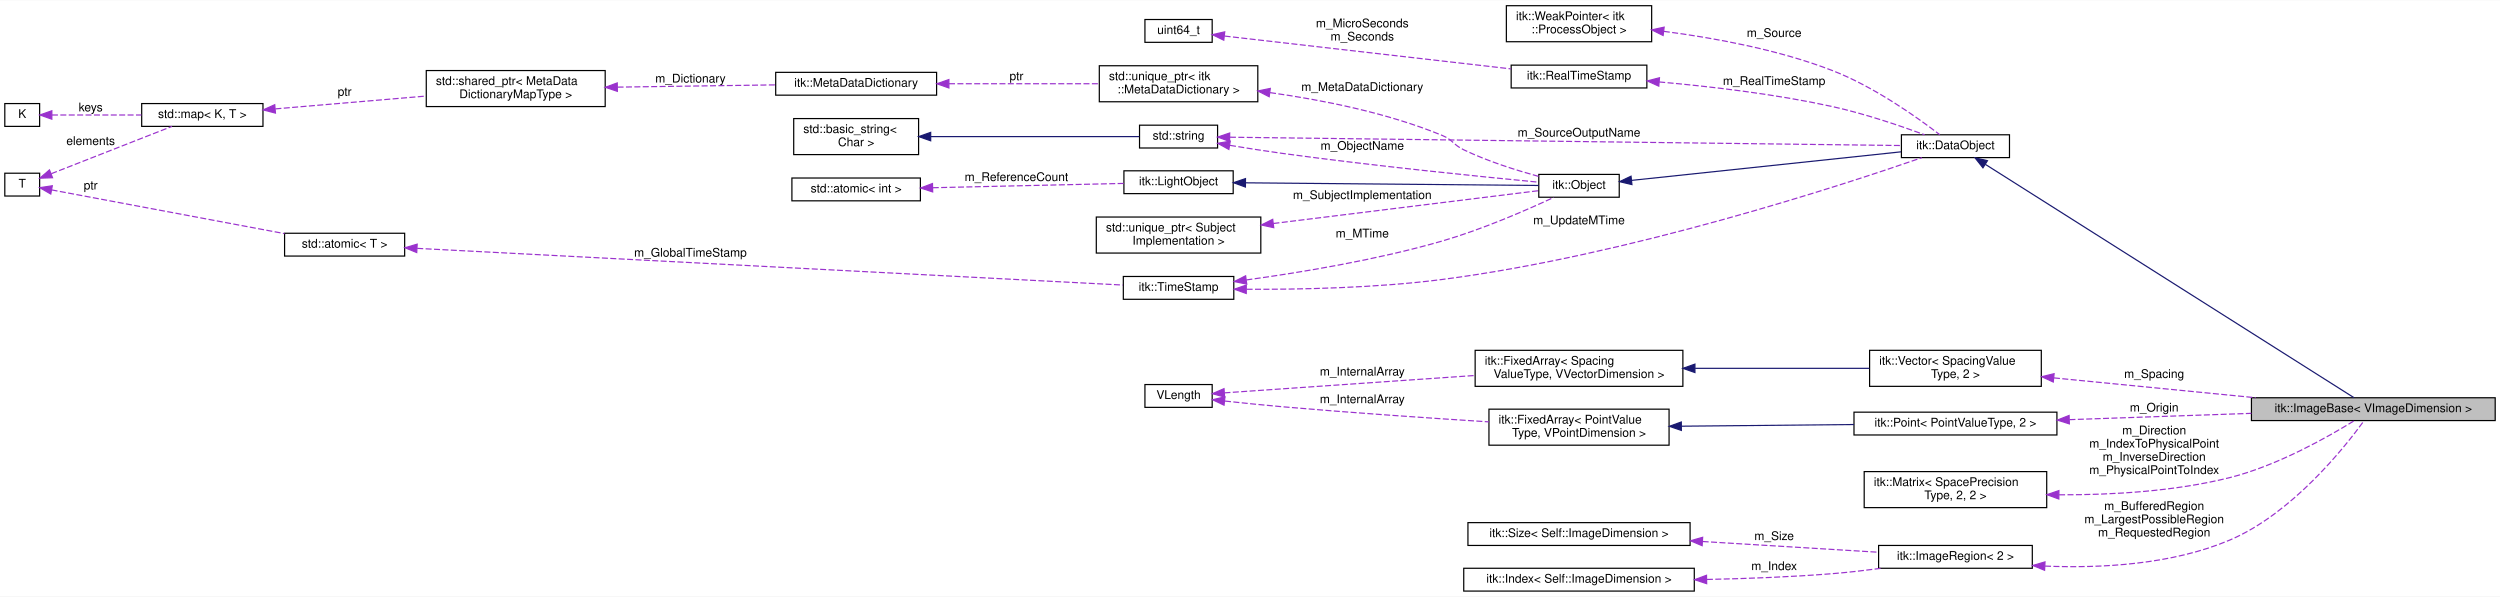
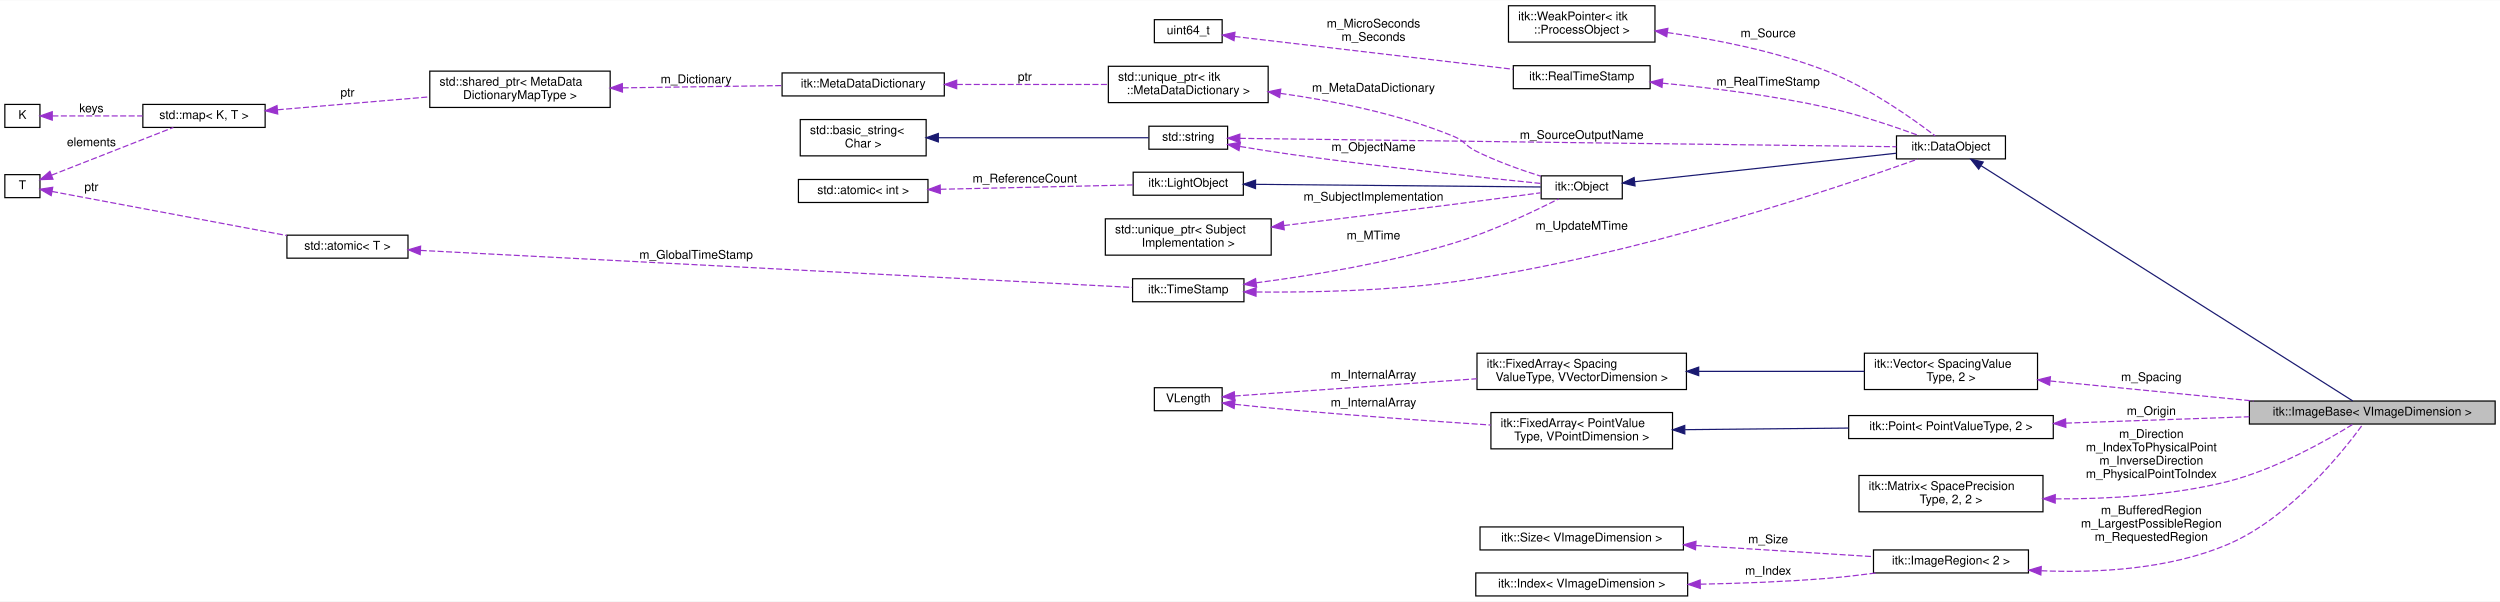
- <svg xmlns="http://www.w3.org/2000/svg" xmlns:xlink="http://www.w3.org/1999/xlink" width="2082pt" height="497pt" viewBox="0.00 0.00 2082.00 496.50">
+ <svg xmlns="http://www.w3.org/2000/svg" xmlns:xlink="http://www.w3.org/1999/xlink" width="2065pt" height="497pt" viewBox="0.00 0.00 2065.00 496.50">
  <g id="graph0" class="graph" transform="scale(1 1) rotate(0) translate(4 492.5)">
-     <polygon fill="white" stroke="transparent" points="-4,4 -4,-492.5 2078,-492.5 2078,4 -4,4" />
+     <polygon fill="white" stroke="transparent" points="-4,4 -4,-492.5 2061,-492.5 2061,4 -4,4" />
    <g id="node1" class="node">
      <g id="a_node1">
        <a xlink:title="Base class for templated image classes.">
-           <polygon fill="#bfbfbf" stroke="black" points="1871,-142.5 1871,-161.5 2074,-161.5 2074,-142.5 1871,-142.5" />
-           <text text-anchor="middle" x="1972.5" y="-149.5" font-family="Helvetica,sans-Serif" font-size="10.00">itk::ImageBase&lt; VImageDimension &gt;</text>
+           <polygon fill="#bfbfbf" stroke="black" points="1854,-142.5 1854,-161.5 2057,-161.5 2057,-142.5 1854,-142.5" />
+           <text text-anchor="middle" x="1955.5" y="-149.5" font-family="Helvetica,sans-Serif" font-size="10.00">itk::ImageBase&lt; VImageDimension &gt;</text>
        </a>
      </g>
    </g>
    <g id="node2" class="node">
      <g id="a_node2">
        <a xlink:href="classitk_1_1DataObject.html" target="_top" xlink:title="Base class for all data objects in ITK.">
-           <polygon fill="white" stroke="black" points="1579.5,-361.5 1579.5,-380.5 1669.5,-380.5 1669.5,-361.5 1579.5,-361.5" />
-           <text text-anchor="middle" x="1624.5" y="-368.5" font-family="Helvetica,sans-Serif" font-size="10.00">itk::DataObject</text>
+           <polygon fill="white" stroke="black" points="1562.5,-361.5 1562.5,-380.5 1652.5,-380.5 1652.5,-361.5 1562.5,-361.5" />
+           <text text-anchor="middle" x="1607.5" y="-368.5" font-family="Helvetica,sans-Serif" font-size="10.00">itk::DataObject</text>
        </a>
      </g>
    </g>
    <g id="edge1" class="edge">
-       <path fill="none" stroke="midnightblue" d="M1649.38,-355.89C1715.89,-313.79 1901.94,-196.03 1956.36,-161.58" />
-       <polygon fill="midnightblue" stroke="midnightblue" points="1647.39,-353 1640.81,-361.31 1651.14,-358.92 1647.39,-353" />
+       <path fill="none" stroke="midnightblue" d="M1632.38,-355.89C1698.89,-313.79 1884.94,-196.03 1939.36,-161.58" />
+       <polygon fill="midnightblue" stroke="midnightblue" points="1630.39,-353 1623.81,-361.31 1634.14,-358.92 1630.39,-353" />
    </g>
    <g id="node3" class="node">
      <g id="a_node3">
        <a xlink:href="classitk_1_1Object.html" target="_top" xlink:title="Base class for most ITK classes.">
-           <polygon fill="white" stroke="black" points="1277.5,-328.5 1277.5,-347.5 1344.5,-347.5 1344.5,-328.5 1277.5,-328.5" />
-           <text text-anchor="middle" x="1311" y="-335.5" font-family="Helvetica,sans-Serif" font-size="10.00">itk::Object</text>
+           <polygon fill="white" stroke="black" points="1269,-328.5 1269,-347.5 1336,-347.5 1336,-328.5 1269,-328.5" />
+           <text text-anchor="middle" x="1302.5" y="-335.5" font-family="Helvetica,sans-Serif" font-size="10.00">itk::Object</text>
        </a>
      </g>
    </g>
    <g id="edge2" class="edge">
-       <path fill="none" stroke="midnightblue" d="M1354.85,-342.54C1413.84,-348.79 1519.53,-359.99 1579.25,-366.31" />
-       <polygon fill="midnightblue" stroke="midnightblue" points="1355.06,-339.04 1344.75,-341.47 1354.32,-346 1355.06,-339.04" />
+       <path fill="none" stroke="midnightblue" d="M1346.38,-342.67C1403.65,-348.91 1504.61,-359.9 1562.46,-366.2" />
+       <polygon fill="midnightblue" stroke="midnightblue" points="1346.53,-339.17 1336.21,-341.56 1345.78,-346.13 1346.53,-339.17" />
    </g>
    <g id="node4" class="node">
      <g id="a_node4">
        <a xlink:href="classitk_1_1LightObject.html" target="_top" xlink:title="Light weight base class for most itk classes.">
          <polygon fill="white" stroke="black" points="932,-331.5 932,-350.5 1023,-350.5 1023,-331.5 932,-331.5" />
          <text text-anchor="middle" x="977.5" y="-338.5" font-family="Helvetica,sans-Serif" font-size="10.00">itk::LightObject</text>
        </a>
      </g>
    </g>
    <g id="edge3" class="edge">
-       <path fill="none" stroke="midnightblue" d="M1033.53,-340.5C1103.13,-339.87 1220.71,-338.81 1277.45,-338.29" />
-       <polygon fill="midnightblue" stroke="midnightblue" points="1033.18,-337 1023.21,-340.6 1033.24,-344 1033.18,-337" />
+       <path fill="none" stroke="midnightblue" d="M1033.09,-340.49C1100.55,-339.87 1213.2,-338.82 1268.64,-338.31" />
+       <polygon fill="midnightblue" stroke="midnightblue" points="1033.04,-336.99 1023.07,-340.59 1033.1,-343.99 1033.04,-336.99" />
    </g>
    <g id="node5" class="node">
      <g id="a_node5">
        <a xlink:title=" ">
          <polygon fill="white" stroke="black" points="655.5,-325.5 655.5,-344.5 762.5,-344.5 762.5,-325.5 655.5,-325.5" />
          <text text-anchor="middle" x="709" y="-332.5" font-family="Helvetica,sans-Serif" font-size="10.00">std::atomic&lt; int &gt;</text>
        </a>
      </g>
    </g>
    <g id="edge4" class="edge">
      <path fill="none" stroke="#9a32cd" stroke-dasharray="5,2" d="M772.8,-336.41C821.7,-337.51 888.37,-339.02 931.92,-340" />
      <polygon fill="#9a32cd" stroke="#9a32cd" points="772.73,-332.91 762.65,-336.19 772.57,-339.91 772.73,-332.91" />
      <text text-anchor="middle" x="842.5" y="-342" font-family="Helvetica,sans-Serif" font-size="10.00"> m_ReferenceCount</text>
    </g>
    <g id="node6" class="node">
      <g id="a_node6">
        <a xlink:href="classitk_1_1TimeStamp.html" target="_top" xlink:title="Generate a unique, increasing time value.">
          <polygon fill="white" stroke="black" points="931.5,-243.5 931.5,-262.5 1023.5,-262.5 1023.5,-243.5 931.5,-243.5" />
          <text text-anchor="middle" x="977.5" y="-250.5" font-family="Helvetica,sans-Serif" font-size="10.00">itk::TimeStamp</text>
        </a>
      </g>
    </g>
    <g id="edge19" class="edge">
-       <path fill="none" stroke="#9a32cd" stroke-dasharray="5,2" d="M1034.17,-251.84C1078.47,-251.62 1141.94,-252.89 1197,-260 1351.42,-279.93 1529.84,-338.32 1596.53,-361.42" />
-       <polygon fill="#9a32cd" stroke="#9a32cd" points="1033.87,-248.34 1023.9,-251.92 1033.93,-255.34 1033.87,-248.34" />
-       <text text-anchor="middle" x="1311" y="-306" font-family="Helvetica,sans-Serif" font-size="10.00"> m_UpdateMTime</text>
+       <path fill="none" stroke="#9a32cd" stroke-dasharray="5,2" d="M1033.79,-251.55C1078.12,-251.17 1141.84,-252.34 1197,-260 1345.11,-280.55 1515.82,-338.31 1580.16,-361.34" />
+       <polygon fill="#9a32cd" stroke="#9a32cd" points="1033.47,-248.06 1023.51,-251.67 1033.55,-255.06 1033.47,-248.06" />
+       <text text-anchor="middle" x="1302.5" y="-303" font-family="Helvetica,sans-Serif" font-size="10.00"> m_UpdateMTime</text>
    </g>
    <g id="edge5" class="edge">
-       <path fill="none" stroke="#9a32cd" stroke-dasharray="5,2" d="M1033.97,-259.62C1078.58,-265.73 1142.57,-276.25 1197,-292 1230.57,-301.71 1267.81,-318.01 1290.04,-328.38" />
-       <polygon fill="#9a32cd" stroke="#9a32cd" points="1034.29,-256.13 1023.91,-258.28 1033.36,-263.07 1034.29,-256.13" />
+       <path fill="none" stroke="#9a32cd" stroke-dasharray="5,2" d="M1033.67,-259.15C1078.37,-265.01 1142.63,-275.44 1197,-292 1228.48,-301.59 1263.07,-318.08 1283.51,-328.5" />
+       <polygon fill="#9a32cd" stroke="#9a32cd" points="1033.96,-255.66 1023.59,-257.87 1033.07,-262.61 1033.96,-255.66" />
      <text text-anchor="middle" x="1130.5" y="-295" font-family="Helvetica,sans-Serif" font-size="10.00"> m_MTime</text>
    </g>
    <g id="node7" class="node">
      <g id="a_node7">
        <a xlink:title=" ">
          <polygon fill="white" stroke="black" points="233,-279.5 233,-298.5 333,-298.5 333,-279.5 233,-279.5" />
          <text text-anchor="middle" x="283" y="-286.5" font-family="Helvetica,sans-Serif" font-size="10.00">std::atomic&lt; T &gt;</text>
        </a>
      </g>
    </g>
    <g id="edge6" class="edge">
      <path fill="none" stroke="#9a32cd" stroke-dasharray="5,2" d="M343.46,-285.91C479.32,-278.85 810.08,-261.65 931.14,-255.36" />
      <polygon fill="#9a32cd" stroke="#9a32cd" points="343.05,-282.43 333.25,-286.44 343.42,-289.42 343.05,-282.43" />
      <text text-anchor="middle" x="571" y="-279" font-family="Helvetica,sans-Serif" font-size="10.00"> m_GlobalTimeStamp</text>
    </g>
    <g id="node8" class="node">
      <g id="a_node8">
        <a xlink:title=" ">
          <polygon fill="white" stroke="black" points="0,-329.5 0,-348.5 29,-348.5 29,-329.5 0,-329.5" />
          <text text-anchor="middle" x="14.5" y="-336.5" font-family="Helvetica,sans-Serif" font-size="10.00">T</text>
        </a>
      </g>
    </g>
    <g id="edge7" class="edge">
      <path fill="none" stroke="#9a32cd" stroke-dasharray="5,2" d="M38.95,-334.6C82.2,-326.49 175.35,-309.01 232.94,-298.2" />
      <polygon fill="#9a32cd" stroke="#9a32cd" points="38.27,-331.17 29.08,-336.45 39.56,-338.05 38.27,-331.17" />
      <text text-anchor="middle" x="71.5" y="-335" font-family="Helvetica,sans-Serif" font-size="10.00"> ptr</text>
    </g>
    <g id="node13" class="node">
      <g id="a_node13">
        <a xlink:title=" ">
          <polygon fill="white" stroke="black" points="114,-387.5 114,-406.5 215,-406.5 215,-387.5 114,-387.5" />
          <text text-anchor="middle" x="164.5" y="-394.5" font-family="Helvetica,sans-Serif" font-size="10.00">std::map&lt; K, T &gt;</text>
        </a>
      </g>
    </g>
    <g id="edge14" class="edge">
      <path fill="none" stroke="#9a32cd" stroke-dasharray="5,2" d="M38.69,-348.09C66.06,-358.81 111.34,-376.56 139.19,-387.47" />
      <polygon fill="#9a32cd" stroke="#9a32cd" points="39.75,-344.74 29.16,-344.35 37.19,-351.26 39.75,-344.74" />
      <text text-anchor="middle" x="71.5" y="-372" font-family="Helvetica,sans-Serif" font-size="10.00"> elements</text>
    </g>
    <g id="node9" class="node">
      <g id="a_node9">
        <a xlink:title=" ">
          <polygon fill="white" stroke="black" points="909,-282 909,-312 1046,-312 1046,-282 909,-282" />
          <text text-anchor="start" x="917" y="-300" font-family="Helvetica,sans-Serif" font-size="10.00">std::unique_ptr&lt; Subject</text>
          <text text-anchor="middle" x="977.5" y="-289" font-family="Helvetica,sans-Serif" font-size="10.00">Implementation &gt;</text>
        </a>
      </g>
    </g>
    <g id="edge8" class="edge">
-       <path fill="none" stroke="#9a32cd" stroke-dasharray="5,2" d="M1056.5,-306.63C1098.19,-311.78 1150.39,-318.23 1197,-324 1224.07,-327.35 1254.79,-331.16 1277.36,-333.95" />
-       <polygon fill="#9a32cd" stroke="#9a32cd" points="1056.77,-303.14 1046.41,-305.39 1055.91,-310.09 1056.77,-303.14" />
+       <path fill="none" stroke="#9a32cd" stroke-dasharray="5,2" d="M1056.52,-306.45C1098.22,-311.54 1150.42,-318 1197,-324 1220.96,-327.09 1248,-330.71 1268.57,-333.5" />
+       <polygon fill="#9a32cd" stroke="#9a32cd" points="1056.78,-302.95 1046.43,-305.21 1055.94,-309.9 1056.78,-302.95" />
      <text text-anchor="middle" x="1130.5" y="-327" font-family="Helvetica,sans-Serif" font-size="10.00"> m_SubjectImplementation</text>
    </g>
    <g id="node10" class="node">
      <g id="a_node10">
        <a xlink:title=" ">
          <polygon fill="white" stroke="black" points="911.5,-408 911.5,-438 1043.5,-438 1043.5,-408 911.5,-408" />
          <text text-anchor="start" x="919.5" y="-426" font-family="Helvetica,sans-Serif" font-size="10.00">std::unique_ptr&lt; itk</text>
          <text text-anchor="middle" x="977.5" y="-415" font-family="Helvetica,sans-Serif" font-size="10.00">::MetaDataDictionary &gt;</text>
        </a>
      </g>
    </g>
    <g id="edge9" class="edge">
-       <path fill="none" stroke="#9a32cd" stroke-dasharray="5,2" d="M1053.68,-415.62C1096.83,-409.58 1151.34,-398.83 1197,-380 1205.89,-376.33 1206.33,-372.16 1215,-368 1234.96,-358.43 1258.71,-350.93 1277.47,-345.82" />
+       <path fill="none" stroke="#9a32cd" stroke-dasharray="5,2" d="M1053.68,-415.62C1096.83,-409.58 1151.34,-398.83 1197,-380 1205.89,-376.33 1206.39,-372.28 1215,-368 1232.08,-359.52 1252.16,-352.39 1268.66,-347.22" />
      <polygon fill="#9a32cd" stroke="#9a32cd" points="1052.98,-412.18 1043.54,-416.98 1053.91,-419.12 1052.98,-412.18" />
      <text text-anchor="middle" x="1130.5" y="-417" font-family="Helvetica,sans-Serif" font-size="10.00"> m_MetaDataDictionary</text>
    </g>
    <g id="node11" class="node">
      <g id="a_node11">
        <a xlink:href="classitk_1_1MetaDataDictionary.html" target="_top" xlink:title="Provides a mechanism for storing a collection of arbitrary data types.">
          <polygon fill="white" stroke="black" points="642,-413.5 642,-432.5 776,-432.5 776,-413.5 642,-413.5" />
          <text text-anchor="middle" x="709" y="-420.5" font-family="Helvetica,sans-Serif" font-size="10.00">itk::MetaDataDictionary</text>
        </a>
      </g>
    </g>
    <g id="edge10" class="edge">
      <path fill="none" stroke="#9a32cd" stroke-dasharray="5,2" d="M786.32,-423C825.74,-423 873.36,-423 911.08,-423" />
      <polygon fill="#9a32cd" stroke="#9a32cd" points="786.22,-419.5 776.22,-423 786.22,-426.5 786.22,-419.5" />
      <text text-anchor="middle" x="842.5" y="-426" font-family="Helvetica,sans-Serif" font-size="10.00"> ptr</text>
    </g>
    <g id="node12" class="node">
      <g id="a_node12">
        <a xlink:title=" ">
          <polygon fill="white" stroke="black" points="351,-404 351,-434 500,-434 500,-404 351,-404" />
          <text text-anchor="start" x="359" y="-422" font-family="Helvetica,sans-Serif" font-size="10.00">std::shared_ptr&lt; MetaData</text>
          <text text-anchor="middle" x="425.5" y="-411" font-family="Helvetica,sans-Serif" font-size="10.00">DictionaryMapType &gt;</text>
        </a>
      </g>
    </g>
    <g id="edge11" class="edge">
      <path fill="none" stroke="#9a32cd" stroke-dasharray="5,2" d="M510.29,-420.19C552.24,-420.79 602.31,-421.5 641.57,-422.06" />
      <polygon fill="#9a32cd" stroke="#9a32cd" points="510.14,-416.69 500.09,-420.05 510.04,-423.69 510.14,-416.69" />
      <text text-anchor="middle" x="571" y="-424" font-family="Helvetica,sans-Serif" font-size="10.00"> m_Dictionary</text>
    </g>
    <g id="edge12" class="edge">
      <path fill="none" stroke="#9a32cd" stroke-dasharray="5,2" d="M225.34,-402.08C262.61,-405.25 310.86,-409.35 350.52,-412.72" />
      <polygon fill="#9a32cd" stroke="#9a32cd" points="225.39,-398.57 215.13,-401.22 224.8,-405.55 225.39,-398.57" />
      <text text-anchor="middle" x="283" y="-413" font-family="Helvetica,sans-Serif" font-size="10.00"> ptr</text>
    </g>
    <g id="node14" class="node">
      <g id="a_node14">
        <a xlink:title=" ">
          <polygon fill="white" stroke="black" points="0,-387.5 0,-406.5 29,-406.5 29,-387.5 0,-387.5" />
          <text text-anchor="middle" x="14.5" y="-394.5" font-family="Helvetica,sans-Serif" font-size="10.00">K</text>
        </a>
      </g>
    </g>
    <g id="edge13" class="edge">
      <path fill="none" stroke="#9a32cd" stroke-dasharray="5,2" d="M39.24,-397C59.28,-397 88.63,-397 113.78,-397" />
      <polygon fill="#9a32cd" stroke="#9a32cd" points="39.16,-393.5 29.16,-397 39.16,-400.5 39.16,-393.5" />
      <text text-anchor="middle" x="71.5" y="-400" font-family="Helvetica,sans-Serif" font-size="10.00"> keys</text>
    </g>
    <g id="node15" class="node">
      <g id="a_node15">
        <a xlink:title=" ">
          <polygon fill="white" stroke="black" points="945,-369.5 945,-388.5 1010,-388.5 1010,-369.5 945,-369.5" />
          <text text-anchor="middle" x="977.5" y="-376.5" font-family="Helvetica,sans-Serif" font-size="10.00">std::string</text>
        </a>
      </g>
    </g>
    <g id="edge18" class="edge">
-       <path fill="none" stroke="#9a32cd" stroke-dasharray="5,2" d="M1020.27,-378.48C1136.1,-377.05 1460.63,-373.02 1579.31,-371.55" />
-       <polygon fill="#9a32cd" stroke="#9a32cd" points="1020,-374.98 1010.05,-378.61 1020.09,-381.98 1020,-374.98" />
-       <text text-anchor="middle" x="1311" y="-379" font-family="Helvetica,sans-Serif" font-size="10.00"> m_SourceOutputName</text>
+       <path fill="none" stroke="#9a32cd" stroke-dasharray="5,2" d="M1020.08,-378.47C1133.28,-377.03 1446.23,-373.04 1562.37,-371.56" />
+       <polygon fill="#9a32cd" stroke="#9a32cd" points="1020.03,-374.97 1010.07,-378.6 1020.12,-381.97 1020.03,-374.97" />
+       <text text-anchor="middle" x="1302.5" y="-378" font-family="Helvetica,sans-Serif" font-size="10.00"> m_SourceOutputName</text>
    </g>
    <g id="edge15" class="edge">
-       <path fill="none" stroke="#9a32cd" stroke-dasharray="5,2" d="M1020.34,-371.69C1034.21,-369.39 1049.75,-366.95 1064,-365 1140.2,-354.59 1230.11,-345.54 1277.3,-341.03" />
-       <polygon fill="#9a32cd" stroke="#9a32cd" points="1019.39,-368.3 1010.11,-373.41 1020.55,-375.21 1019.39,-368.3" />
+       <path fill="none" stroke="#9a32cd" stroke-dasharray="5,2" d="M1020.35,-371.73C1034.22,-369.43 1049.75,-366.98 1064,-365 1136.96,-354.89 1222.92,-345.82 1268.78,-341.21" />
+       <polygon fill="#9a32cd" stroke="#9a32cd" points="1019.4,-368.34 1010.12,-373.44 1020.56,-375.24 1019.4,-368.34" />
      <text text-anchor="middle" x="1130.5" y="-368" font-family="Helvetica,sans-Serif" font-size="10.00"> m_ObjectName</text>
    </g>
    <g id="node16" class="node">
      <g id="a_node16">
        <a xlink:title=" ">
          <polygon fill="white" stroke="black" points="657,-364 657,-394 761,-394 761,-364 657,-364" />
          <text text-anchor="start" x="665" y="-382" font-family="Helvetica,sans-Serif" font-size="10.00">std::basic_string&lt;</text>
          <text text-anchor="middle" x="709" y="-371" font-family="Helvetica,sans-Serif" font-size="10.00"> Char &gt;</text>
        </a>
      </g>
    </g>
    <g id="edge16" class="edge">
      <path fill="none" stroke="midnightblue" d="M771.24,-379C825.37,-379 902.16,-379 944.82,-379" />
      <polygon fill="midnightblue" stroke="midnightblue" points="771.07,-375.5 761.07,-379 771.07,-382.5 771.07,-375.5" />
    </g>
    <g id="node17" class="node">
      <g id="a_node17">
        <a xlink:href="classitk_1_1WeakPointer.html" target="_top" xlink:title=" ">
-           <polygon fill="white" stroke="black" points="1250.5,-458 1250.5,-488 1371.5,-488 1371.5,-458 1250.5,-458" />
-           <text text-anchor="start" x="1258.5" y="-476" font-family="Helvetica,sans-Serif" font-size="10.00">itk::WeakPointer&lt; itk</text>
-           <text text-anchor="middle" x="1311" y="-465" font-family="Helvetica,sans-Serif" font-size="10.00">::ProcessObject &gt;</text>
+           <polygon fill="white" stroke="black" points="1242,-458 1242,-488 1363,-488 1363,-458 1242,-458" />
+           <text text-anchor="start" x="1250" y="-476" font-family="Helvetica,sans-Serif" font-size="10.00">itk::WeakPointer&lt; itk</text>
+           <text text-anchor="middle" x="1302.5" y="-465" font-family="Helvetica,sans-Serif" font-size="10.00">::ProcessObject &gt;</text>
        </a>
      </g>
    </g>
    <g id="edge17" class="edge">
-       <path fill="none" stroke="#9a32cd" stroke-dasharray="5,2" d="M1381.62,-466.64C1423.38,-461.24 1476.96,-451.45 1522,-434 1557,-420.44 1593.25,-394.56 1611.48,-380.56" />
-       <polygon fill="#9a32cd" stroke="#9a32cd" points="1381.04,-463.19 1371.54,-467.89 1381.9,-470.14 1381.04,-463.19" />
-       <text text-anchor="middle" x="1473.5" y="-462" font-family="Helvetica,sans-Serif" font-size="10.00"> m_Source</text>
+       <path fill="none" stroke="#9a32cd" stroke-dasharray="5,2" d="M1373.38,-465.84C1412.98,-460.22 1462.88,-450.5 1505,-434 1539.95,-420.31 1576.22,-394.48 1594.47,-380.53" />
+       <polygon fill="#9a32cd" stroke="#9a32cd" points="1372.72,-462.39 1363.28,-467.21 1373.67,-469.33 1372.72,-462.39" />
+       <text text-anchor="middle" x="1456.5" y="-462" font-family="Helvetica,sans-Serif" font-size="10.00"> m_Source</text>
    </g>
    <g id="node18" class="node">
      <g id="a_node18">
        <a xlink:href="classitk_1_1RealTimeStamp.html" target="_top" xlink:title="The RealTimeStamp is a data structure for representing time with high precision and a large dynamic r...">
-           <polygon fill="white" stroke="black" points="1254.5,-419.5 1254.5,-438.5 1367.5,-438.5 1367.5,-419.5 1254.5,-419.5" />
-           <text text-anchor="middle" x="1311" y="-426.5" font-family="Helvetica,sans-Serif" font-size="10.00">itk::RealTimeStamp</text>
+           <polygon fill="white" stroke="black" points="1246,-419.5 1246,-438.5 1359,-438.5 1359,-419.5 1246,-419.5" />
+           <text text-anchor="middle" x="1302.5" y="-426.5" font-family="Helvetica,sans-Serif" font-size="10.00">itk::RealTimeStamp</text>
        </a>
      </g>
    </g>
    <g id="edge20" class="edge">
-       <path fill="none" stroke="#9a32cd" stroke-dasharray="5,2" d="M1377.79,-424.5C1419.46,-420.83 1474.3,-414.49 1522,-404 1548.78,-398.11 1578.52,-388 1598.85,-380.52" />
-       <polygon fill="#9a32cd" stroke="#9a32cd" points="1377.43,-421.01 1367.76,-425.35 1378.02,-427.99 1377.43,-421.01" />
-       <text text-anchor="middle" x="1473.5" y="-422" font-family="Helvetica,sans-Serif" font-size="10.00"> m_RealTimeStamp</text>
+       <path fill="none" stroke="#9a32cd" stroke-dasharray="5,2" d="M1369.23,-424.04C1408.87,-420.26 1460.21,-413.96 1505,-404 1531.59,-398.09 1561.11,-388.08 1581.43,-380.64" />
+       <polygon fill="#9a32cd" stroke="#9a32cd" points="1368.79,-420.57 1359.15,-424.97 1369.43,-427.54 1368.79,-420.57" />
+       <text text-anchor="middle" x="1456.5" y="-422" font-family="Helvetica,sans-Serif" font-size="10.00"> m_RealTimeStamp</text>
    </g>
    <g id="node19" class="node">
      <g id="a_node19">
        <a xlink:title=" ">
          <polygon fill="white" stroke="black" points="949.5,-457.5 949.5,-476.5 1005.5,-476.5 1005.5,-457.5 949.5,-457.5" />
          <text text-anchor="middle" x="977.5" y="-464.5" font-family="Helvetica,sans-Serif" font-size="10.00">uint64_t</text>
        </a>
      </g>
    </g>
    <g id="edge21" class="edge">
-       <path fill="none" stroke="#9a32cd" stroke-dasharray="5,2" d="M1015.84,-462.72C1074.02,-456.05 1186.68,-443.14 1254.43,-435.37" />
-       <polygon fill="#9a32cd" stroke="#9a32cd" points="1015.16,-459.27 1005.63,-463.89 1015.96,-466.23 1015.16,-459.27" />
+       <path fill="none" stroke="#9a32cd" stroke-dasharray="5,2" d="M1015.69,-462.62C1072.2,-455.98 1180.05,-443.29 1245.9,-435.54" />
+       <polygon fill="#9a32cd" stroke="#9a32cd" points="1015.28,-459.15 1005.76,-463.79 1016.1,-466.1 1015.28,-459.15" />
      <text text-anchor="middle" x="1130.5" y="-470" font-family="Helvetica,sans-Serif" font-size="10.00"> m_MicroSeconds</text>
      <text text-anchor="middle" x="1130.5" y="-459" font-family="Helvetica,sans-Serif" font-size="10.00">m_Seconds</text>
    </g>
    <g id="node20" class="node">
      <g id="a_node20">
        <a xlink:href="classitk_1_1Vector.html" target="_top" xlink:title=" ">
-           <polygon fill="white" stroke="black" points="1553,-171 1553,-201 1696,-201 1696,-171 1553,-171" />
-           <text text-anchor="start" x="1561" y="-189" font-family="Helvetica,sans-Serif" font-size="10.00">itk::Vector&lt; SpacingValue</text>
-           <text text-anchor="middle" x="1624.5" y="-178" font-family="Helvetica,sans-Serif" font-size="10.00">Type, 2 &gt;</text>
+           <polygon fill="white" stroke="black" points="1536,-171 1536,-201 1679,-201 1679,-171 1536,-171" />
+           <text text-anchor="start" x="1544" y="-189" font-family="Helvetica,sans-Serif" font-size="10.00">itk::Vector&lt; SpacingValue</text>
+           <text text-anchor="middle" x="1607.5" y="-178" font-family="Helvetica,sans-Serif" font-size="10.00">Type, 2 &gt;</text>
        </a>
      </g>
    </g>
    <g id="edge22" class="edge">
-       <path fill="none" stroke="#9a32cd" stroke-dasharray="5,2" d="M1706.52,-178.04C1756.74,-173.1 1821.56,-166.73 1874.51,-161.53" />
-       <polygon fill="#9a32cd" stroke="#9a32cd" points="1705.96,-174.58 1696.35,-179.04 1706.65,-181.54 1705.96,-174.58" />
-       <text text-anchor="middle" x="1790" y="-178" font-family="Helvetica,sans-Serif" font-size="10.00"> m_Spacing</text>
+       <path fill="none" stroke="#9a32cd" stroke-dasharray="5,2" d="M1689.52,-178.04C1739.74,-173.1 1804.56,-166.73 1857.51,-161.53" />
+       <polygon fill="#9a32cd" stroke="#9a32cd" points="1688.96,-174.58 1679.35,-179.04 1689.65,-181.54 1688.96,-174.58" />
+       <text text-anchor="middle" x="1773" y="-178" font-family="Helvetica,sans-Serif" font-size="10.00"> m_Spacing</text>
    </g>
    <g id="node21" class="node">
      <g id="a_node21">
        <a xlink:href="classitk_1_1FixedArray.html" target="_top" xlink:title=" ">
-           <polygon fill="white" stroke="black" points="1224.5,-171 1224.5,-201 1397.5,-201 1397.5,-171 1224.5,-171" />
-           <text text-anchor="start" x="1232.5" y="-189" font-family="Helvetica,sans-Serif" font-size="10.00">itk::FixedArray&lt; Spacing</text>
-           <text text-anchor="middle" x="1311" y="-178" font-family="Helvetica,sans-Serif" font-size="10.00">ValueType, VVectorDimension &gt;</text>
+           <polygon fill="white" stroke="black" points="1216,-171 1216,-201 1389,-201 1389,-171 1216,-171" />
+           <text text-anchor="start" x="1224" y="-189" font-family="Helvetica,sans-Serif" font-size="10.00">itk::FixedArray&lt; Spacing</text>
+           <text text-anchor="middle" x="1302.5" y="-178" font-family="Helvetica,sans-Serif" font-size="10.00">ValueType, VVectorDimension &gt;</text>
        </a>
      </g>
    </g>
    <g id="edge23" class="edge">
-       <path fill="none" stroke="midnightblue" d="M1407.7,-186C1454.54,-186 1509.94,-186 1552.88,-186" />
-       <polygon fill="midnightblue" stroke="midnightblue" points="1407.53,-182.5 1397.53,-186 1407.53,-189.5 1407.53,-182.5" />
+       <path fill="none" stroke="midnightblue" d="M1399.32,-186C1443.6,-186 1495.26,-186 1535.91,-186" />
+       <polygon fill="midnightblue" stroke="midnightblue" points="1399.11,-182.5 1389.11,-186 1399.11,-189.5 1399.11,-182.5" />
    </g>
    <g id="node22" class="node">
      <g id="a_node22">
        <a xlink:href="classVLength.html" target="_top" xlink:title=" ">
          <polygon fill="white" stroke="black" points="949.5,-153.5 949.5,-172.5 1005.5,-172.5 1005.5,-153.5 949.5,-153.5" />
          <text text-anchor="middle" x="977.5" y="-160.5" font-family="Helvetica,sans-Serif" font-size="10.00">VLength</text>
        </a>
      </g>
    </g>
    <g id="edge24" class="edge">
-       <path fill="none" stroke="#9a32cd" stroke-dasharray="5,2" d="M1015.7,-165.58C1065.93,-169.07 1156.9,-175.38 1224.46,-180.06" />
-       <polygon fill="#9a32cd" stroke="#9a32cd" points="1015.85,-162.08 1005.63,-164.88 1015.36,-169.07 1015.85,-162.08" />
+       <path fill="none" stroke="#9a32cd" stroke-dasharray="5,2" d="M1015.82,-165.66C1064.41,-169.12 1150.79,-175.27 1215.89,-179.9" />
+       <polygon fill="#9a32cd" stroke="#9a32cd" points="1015.98,-162.16 1005.76,-164.94 1015.49,-169.14 1015.98,-162.16" />
      <text text-anchor="middle" x="1130.5" y="-180" font-family="Helvetica,sans-Serif" font-size="10.00"> m_InternalArray</text>
    </g>
    <g id="node24" class="node">
      <g id="a_node24">
        <a xlink:href="classitk_1_1FixedArray.html" target="_top" xlink:title=" ">
-           <polygon fill="white" stroke="black" points="1236,-122 1236,-152 1386,-152 1386,-122 1236,-122" />
-           <text text-anchor="start" x="1244" y="-140" font-family="Helvetica,sans-Serif" font-size="10.00">itk::FixedArray&lt; PointValue</text>
-           <text text-anchor="middle" x="1311" y="-129" font-family="Helvetica,sans-Serif" font-size="10.00">Type, VPointDimension &gt;</text>
+           <polygon fill="white" stroke="black" points="1227.5,-122 1227.5,-152 1377.5,-152 1377.5,-122 1227.5,-122" />
+           <text text-anchor="start" x="1235.5" y="-140" font-family="Helvetica,sans-Serif" font-size="10.00">itk::FixedArray&lt; PointValue</text>
+           <text text-anchor="middle" x="1302.5" y="-129" font-family="Helvetica,sans-Serif" font-size="10.00">Type, VPointDimension &gt;</text>
        </a>
      </g>
    </g>
    <g id="edge27" class="edge">
-       <path fill="none" stroke="#9a32cd" stroke-dasharray="5,2" d="M1016.18,-158.74C1031.06,-157.13 1048.33,-155.37 1064,-154 1121.68,-148.97 1187.08,-144.51 1235.94,-141.42" />
-       <polygon fill="#9a32cd" stroke="#9a32cd" points="1015.38,-155.31 1005.81,-159.87 1016.14,-162.26 1015.38,-155.31" />
+       <path fill="none" stroke="#9a32cd" stroke-dasharray="5,2" d="M1016.18,-158.76C1031.06,-157.16 1048.33,-155.39 1064,-154 1118.66,-149.17 1180.5,-144.78 1227.37,-141.67" />
+       <polygon fill="#9a32cd" stroke="#9a32cd" points="1015.38,-155.33 1005.82,-159.89 1016.14,-162.28 1015.38,-155.33" />
      <text text-anchor="middle" x="1130.5" y="-157" font-family="Helvetica,sans-Serif" font-size="10.00"> m_InternalArray</text>
    </g>
    <g id="node23" class="node">
      <g id="a_node23">
        <a xlink:href="classitk_1_1Point.html" target="_top" xlink:title=" ">
-           <polygon fill="white" stroke="black" points="1540,-130.5 1540,-149.5 1709,-149.5 1709,-130.5 1540,-130.5" />
-           <text text-anchor="middle" x="1624.5" y="-137.5" font-family="Helvetica,sans-Serif" font-size="10.00">itk::Point&lt; PointValueType, 2 &gt;</text>
+           <polygon fill="white" stroke="black" points="1523,-130.5 1523,-149.5 1692,-149.5 1692,-130.5 1523,-130.5" />
+           <text text-anchor="middle" x="1607.5" y="-137.5" font-family="Helvetica,sans-Serif" font-size="10.00">itk::Point&lt; PointValueType, 2 &gt;</text>
        </a>
      </g>
    </g>
    <g id="edge25" class="edge">
-       <path fill="none" stroke="#9a32cd" stroke-dasharray="5,2" d="M1719.42,-143.26C1766.34,-144.88 1823.16,-146.86 1870.96,-148.51" />
-       <polygon fill="#9a32cd" stroke="#9a32cd" points="1719.37,-139.75 1709.26,-142.9 1719.13,-146.75 1719.37,-139.75" />
-       <text text-anchor="middle" x="1790" y="-150" font-family="Helvetica,sans-Serif" font-size="10.00"> m_Origin</text>
+       <path fill="none" stroke="#9a32cd" stroke-dasharray="5,2" d="M1702.42,-143.26C1749.34,-144.88 1806.16,-146.86 1853.96,-148.51" />
+       <polygon fill="#9a32cd" stroke="#9a32cd" points="1702.37,-139.75 1692.26,-142.9 1702.13,-146.75 1702.37,-139.75" />
+       <text text-anchor="middle" x="1773" y="-150" font-family="Helvetica,sans-Serif" font-size="10.00"> m_Origin</text>
    </g>
    <g id="edge26" class="edge">
-       <path fill="none" stroke="midnightblue" d="M1396.44,-137.81C1441.02,-138.24 1495.53,-138.77 1539.97,-139.2" />
-       <polygon fill="midnightblue" stroke="midnightblue" points="1396.25,-134.31 1386.22,-137.71 1396.18,-141.31 1396.25,-134.31" />
+       <path fill="none" stroke="midnightblue" d="M1387.87,-137.84C1430.05,-138.25 1480.93,-138.76 1522.99,-139.17" />
+       <polygon fill="midnightblue" stroke="midnightblue" points="1387.66,-134.33 1377.62,-137.73 1387.59,-141.33 1387.66,-134.33" />
    </g>
    <g id="node25" class="node">
      <g id="a_node25">
        <a xlink:href="classitk_1_1Matrix.html" target="_top" xlink:title=" ">
-           <polygon fill="white" stroke="black" points="1548.5,-70 1548.5,-100 1700.5,-100 1700.5,-70 1548.5,-70" />
-           <text text-anchor="start" x="1556.5" y="-88" font-family="Helvetica,sans-Serif" font-size="10.00">itk::Matrix&lt; SpacePrecision</text>
-           <text text-anchor="middle" x="1624.5" y="-77" font-family="Helvetica,sans-Serif" font-size="10.00">Type, 2, 2 &gt;</text>
+           <polygon fill="white" stroke="black" points="1531.5,-70 1531.5,-100 1683.5,-100 1683.5,-70 1531.5,-70" />
+           <text text-anchor="start" x="1539.5" y="-88" font-family="Helvetica,sans-Serif" font-size="10.00">itk::Matrix&lt; SpacePrecision</text>
+           <text text-anchor="middle" x="1607.5" y="-77" font-family="Helvetica,sans-Serif" font-size="10.00">Type, 2, 2 &gt;</text>
        </a>
      </g>
    </g>
    <g id="edge28" class="edge">
-       <path fill="none" stroke="#9a32cd" stroke-dasharray="5,2" d="M1710.81,-80.68C1754.02,-80.51 1806.94,-83.43 1853,-95 1892.63,-104.96 1934.78,-128.86 1956.54,-142.33" />
-       <polygon fill="#9a32cd" stroke="#9a32cd" points="1710.58,-77.18 1700.62,-80.78 1710.65,-84.18 1710.58,-77.18" />
-       <text text-anchor="middle" x="1790" y="-131" font-family="Helvetica,sans-Serif" font-size="10.00"> m_Direction</text>
-       <text text-anchor="middle" x="1790" y="-120" font-family="Helvetica,sans-Serif" font-size="10.00">m_IndexToPhysicalPoint</text>
-       <text text-anchor="middle" x="1790" y="-109" font-family="Helvetica,sans-Serif" font-size="10.00">m_InverseDirection</text>
-       <text text-anchor="middle" x="1790" y="-98" font-family="Helvetica,sans-Serif" font-size="10.00">m_PhysicalPointToIndex</text>
+       <path fill="none" stroke="#9a32cd" stroke-dasharray="5,2" d="M1693.81,-80.68C1737.02,-80.51 1789.94,-83.43 1836,-95 1875.63,-104.96 1917.78,-128.86 1939.54,-142.33" />
+       <polygon fill="#9a32cd" stroke="#9a32cd" points="1693.58,-77.18 1683.62,-80.78 1693.65,-84.18 1693.58,-77.18" />
+       <text text-anchor="middle" x="1773" y="-131" font-family="Helvetica,sans-Serif" font-size="10.00"> m_Direction</text>
+       <text text-anchor="middle" x="1773" y="-120" font-family="Helvetica,sans-Serif" font-size="10.00">m_IndexToPhysicalPoint</text>
+       <text text-anchor="middle" x="1773" y="-109" font-family="Helvetica,sans-Serif" font-size="10.00">m_InverseDirection</text>
+       <text text-anchor="middle" x="1773" y="-98" font-family="Helvetica,sans-Serif" font-size="10.00">m_PhysicalPointToIndex</text>
    </g>
    <g id="node26" class="node">
      <g id="a_node26">
        <a xlink:href="classitk_1_1ImageRegion.html" target="_top" xlink:title=" ">
-           <polygon fill="white" stroke="black" points="1560.5,-19.5 1560.5,-38.5 1688.5,-38.5 1688.5,-19.5 1560.5,-19.5" />
-           <text text-anchor="middle" x="1624.5" y="-26.5" font-family="Helvetica,sans-Serif" font-size="10.00">itk::ImageRegion&lt; 2 &gt;</text>
+           <polygon fill="white" stroke="black" points="1543.5,-19.5 1543.5,-38.5 1671.5,-38.5 1671.5,-19.5 1543.5,-19.5" />
+           <text text-anchor="middle" x="1607.5" y="-26.5" font-family="Helvetica,sans-Serif" font-size="10.00">itk::ImageRegion&lt; 2 &gt;</text>
        </a>
      </g>
    </g>
    <g id="edge29" class="edge">
-       <path fill="none" stroke="#9a32cd" stroke-dasharray="5,2" d="M1699.11,-21.31C1745.11,-19.41 1804.6,-22.39 1853,-43 1904.95,-65.12 1948.7,-120.2 1964.84,-142.45" />
-       <polygon fill="#9a32cd" stroke="#9a32cd" points="1698.73,-17.82 1688.91,-21.82 1699.08,-24.81 1698.73,-17.82" />
-       <text text-anchor="middle" x="1790" y="-68" font-family="Helvetica,sans-Serif" font-size="10.00"> m_BufferedRegion</text>
-       <text text-anchor="middle" x="1790" y="-57" font-family="Helvetica,sans-Serif" font-size="10.00">m_LargestPossibleRegion</text>
-       <text text-anchor="middle" x="1790" y="-46" font-family="Helvetica,sans-Serif" font-size="10.00">m_RequestedRegion</text>
+       <path fill="none" stroke="#9a32cd" stroke-dasharray="5,2" d="M1682.11,-21.31C1728.11,-19.41 1787.6,-22.39 1836,-43 1887.95,-65.12 1931.7,-120.2 1947.84,-142.45" />
+       <polygon fill="#9a32cd" stroke="#9a32cd" points="1681.73,-17.82 1671.91,-21.82 1682.08,-24.81 1681.73,-17.82" />
+       <text text-anchor="middle" x="1773" y="-68" font-family="Helvetica,sans-Serif" font-size="10.00"> m_BufferedRegion</text>
+       <text text-anchor="middle" x="1773" y="-57" font-family="Helvetica,sans-Serif" font-size="10.00">m_LargestPossibleRegion</text>
+       <text text-anchor="middle" x="1773" y="-46" font-family="Helvetica,sans-Serif" font-size="10.00">m_RequestedRegion</text>
    </g>
    <g id="node27" class="node">
      <g id="a_node27">
        <a xlink:href="structitk_1_1Index.html" target="_top" xlink:title=" ">
-           <polygon fill="white" stroke="black" points="1215,-0.5 1215,-19.5 1407,-19.5 1407,-0.5 1215,-0.5" />
-           <text text-anchor="middle" x="1311" y="-7.5" font-family="Helvetica,sans-Serif" font-size="10.00">itk::Index&lt; Self::ImageDimension &gt;</text>
+           <polygon fill="white" stroke="black" points="1215,-0.5 1215,-19.5 1390,-19.5 1390,-0.5 1215,-0.5" />
+           <text text-anchor="middle" x="1302.5" y="-7.5" font-family="Helvetica,sans-Serif" font-size="10.00">itk::Index&lt; VImageDimension &gt;</text>
        </a>
      </g>
    </g>
    <g id="edge30" class="edge">
-       <path fill="none" stroke="#9a32cd" stroke-dasharray="5,2" d="M1417.51,-10.18C1450.96,-10.86 1488.07,-12.26 1522,-15 1535.21,-16.06 1549.33,-17.7 1562.7,-19.47" />
-       <polygon fill="#9a32cd" stroke="#9a32cd" points="1417.31,-6.67 1407.25,-9.99 1417.18,-13.67 1417.31,-6.67" />
-       <text text-anchor="middle" x="1473.5" y="-18" font-family="Helvetica,sans-Serif" font-size="10.00"> m_Index</text>
+       <path fill="none" stroke="#9a32cd" stroke-dasharray="5,2" d="M1400.55,-10.21C1433.72,-10.86 1471.02,-12.24 1505,-15 1518.21,-16.07 1532.33,-17.7 1545.7,-19.48" />
+       <polygon fill="#9a32cd" stroke="#9a32cd" points="1400.46,-6.7 1390.4,-10.03 1400.33,-13.7 1400.46,-6.7" />
+       <text text-anchor="middle" x="1456.5" y="-18" font-family="Helvetica,sans-Serif" font-size="10.00"> m_Index</text>
    </g>
    <g id="node28" class="node">
      <g id="a_node28">
        <a xlink:href="structitk_1_1Size.html" target="_top" xlink:title=" ">
-           <polygon fill="white" stroke="black" points="1218.5,-38.5 1218.5,-57.5 1403.5,-57.5 1403.5,-38.5 1218.5,-38.5" />
-           <text text-anchor="middle" x="1311" y="-45.5" font-family="Helvetica,sans-Serif" font-size="10.00">itk::Size&lt; Self::ImageDimension &gt;</text>
+           <polygon fill="white" stroke="black" points="1218.5,-38.5 1218.5,-57.5 1386.5,-57.5 1386.5,-38.5 1218.5,-38.5" />
+           <text text-anchor="middle" x="1302.5" y="-45.5" font-family="Helvetica,sans-Serif" font-size="10.00">itk::Size&lt; VImageDimension &gt;</text>
        </a>
      </g>
    </g>
    <g id="edge31" class="edge">
-       <path fill="none" stroke="#9a32cd" stroke-dasharray="5,2" d="M1413.96,-41.78C1462.27,-38.83 1518.45,-35.41 1560.48,-32.84" />
-       <polygon fill="#9a32cd" stroke="#9a32cd" points="1413.54,-38.3 1403.78,-42.4 1413.97,-45.29 1413.54,-38.3" />
-       <text text-anchor="middle" x="1473.5" y="-43" font-family="Helvetica,sans-Serif" font-size="10.00"> m_Size</text>
+       <path fill="none" stroke="#9a32cd" stroke-dasharray="5,2" d="M1396.69,-42.16C1444.22,-39.18 1500.78,-35.63 1543.19,-32.97" />
+       <polygon fill="#9a32cd" stroke="#9a32cd" points="1396.46,-38.66 1386.7,-42.78 1396.9,-45.65 1396.46,-38.66" />
+       <text text-anchor="middle" x="1456.5" y="-44" font-family="Helvetica,sans-Serif" font-size="10.00"> m_Size</text>
    </g>
  </g>
</svg>
